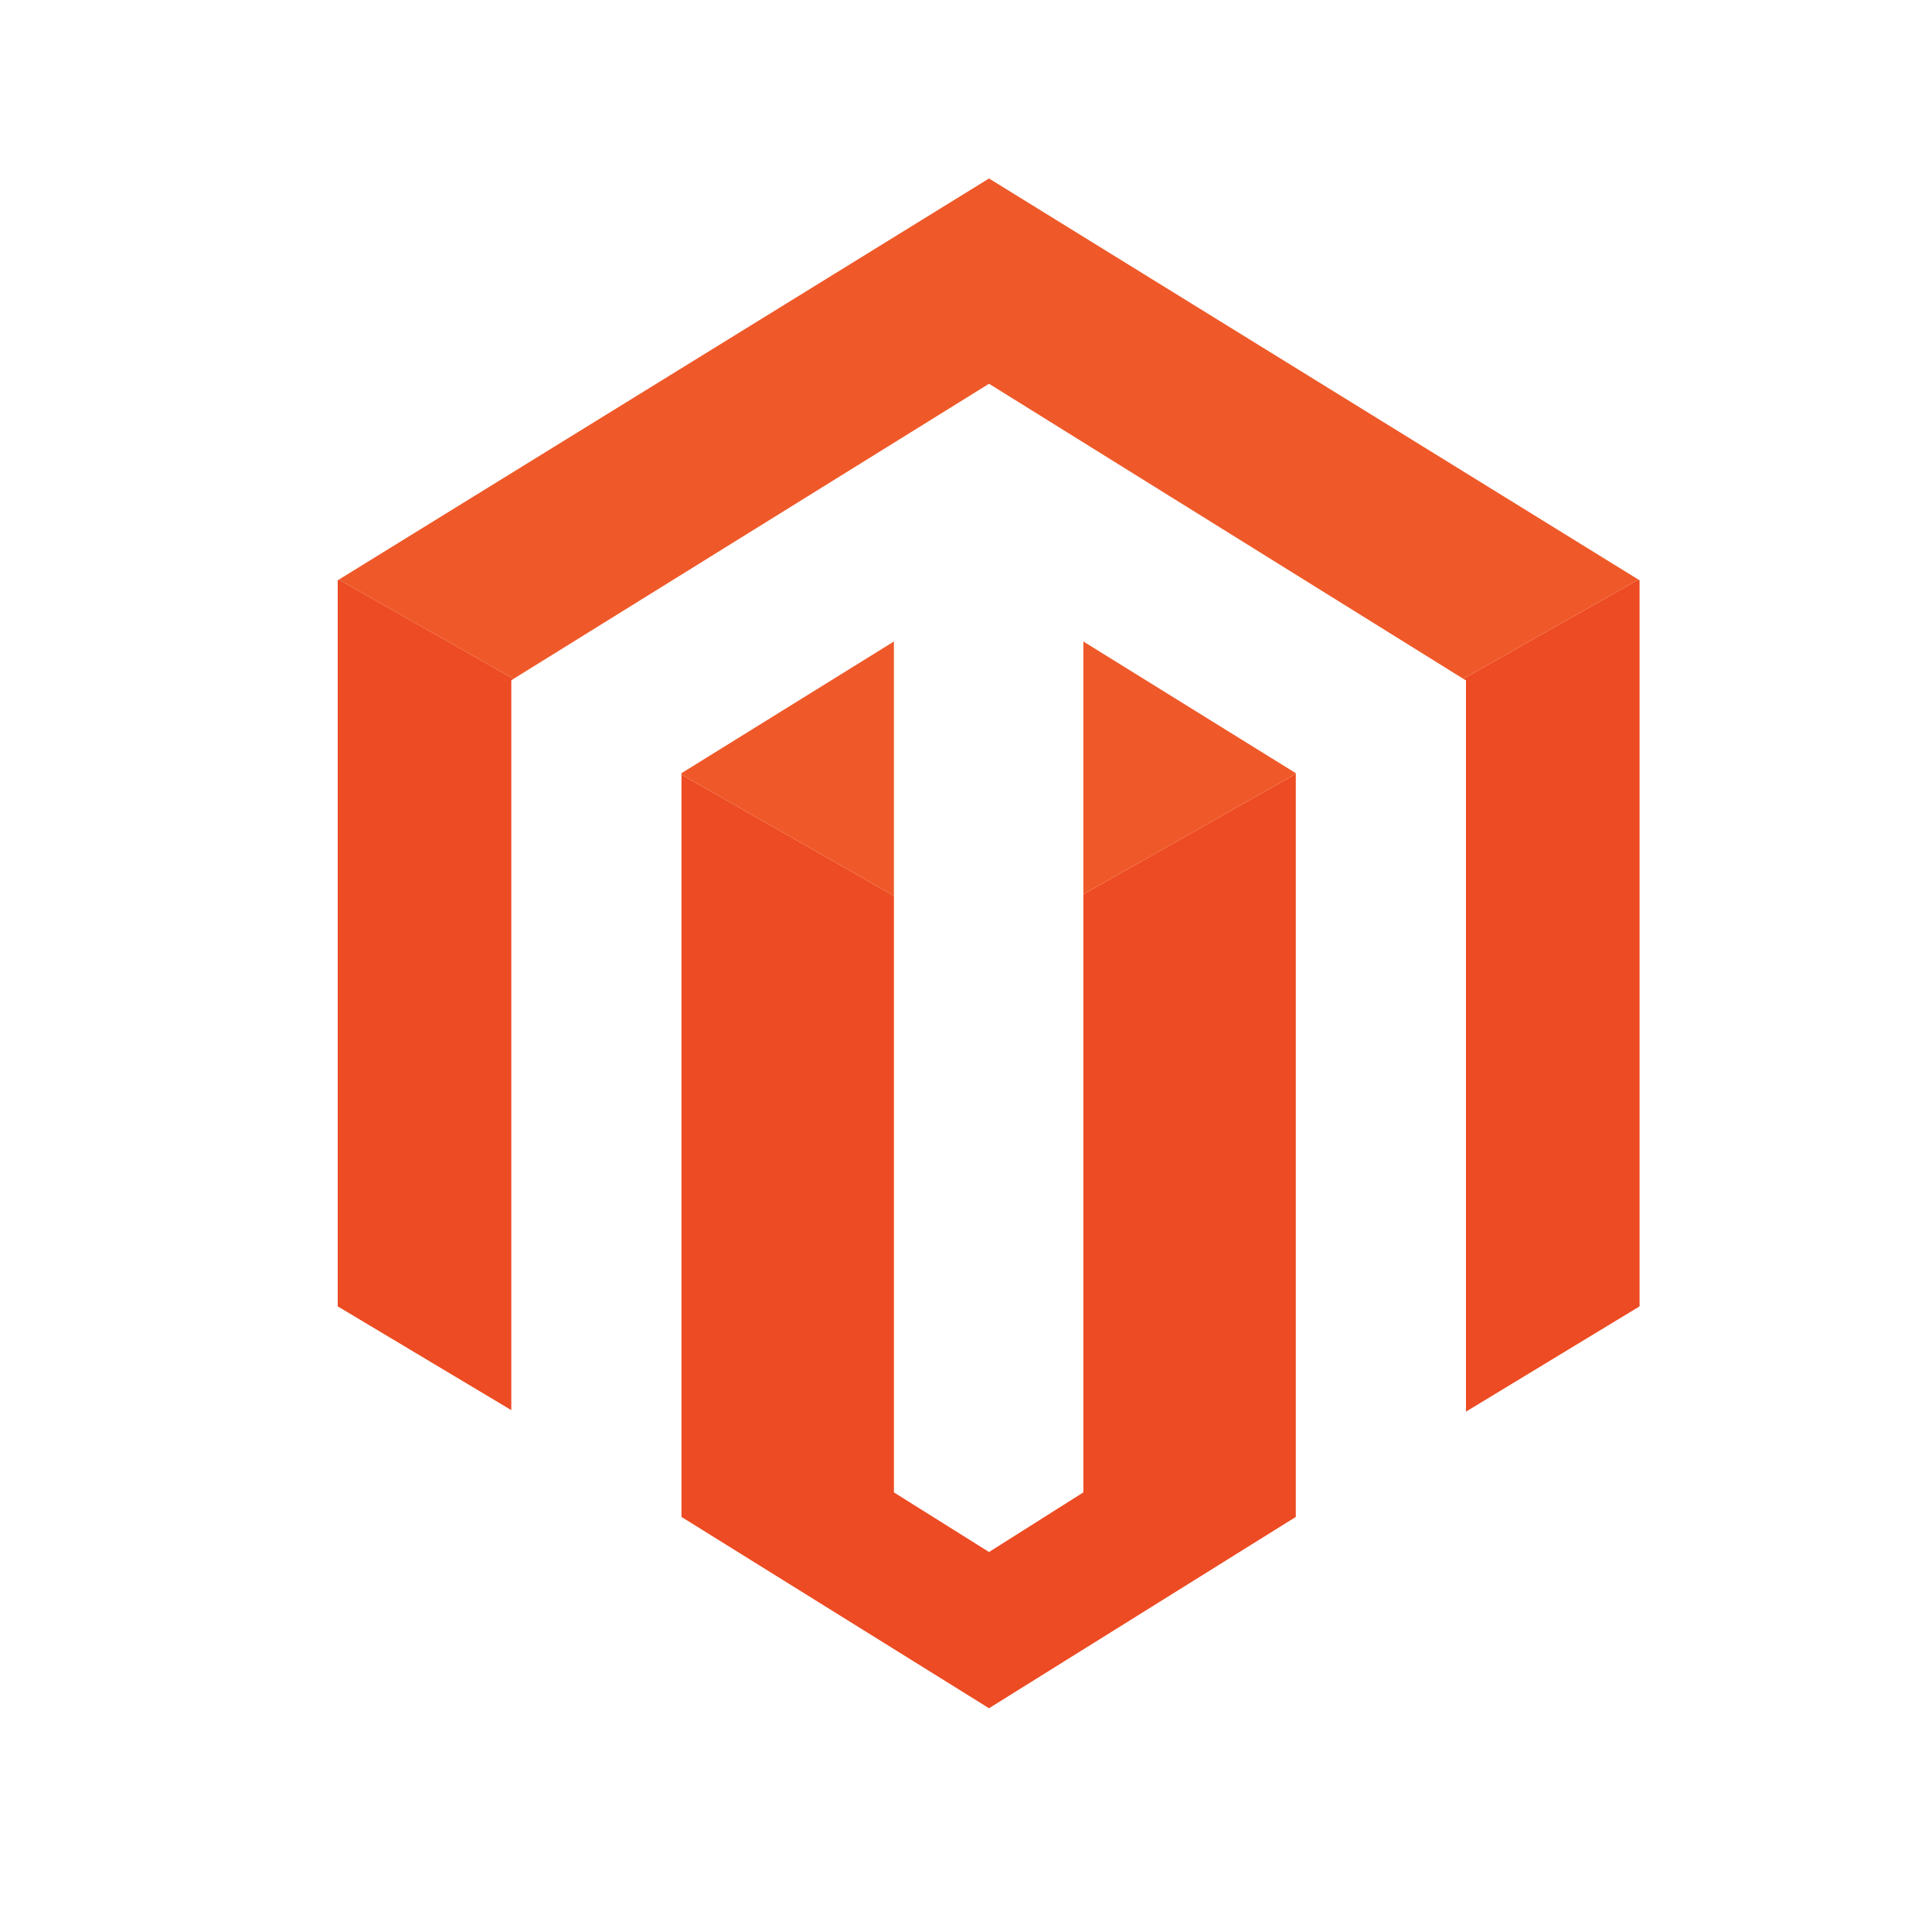
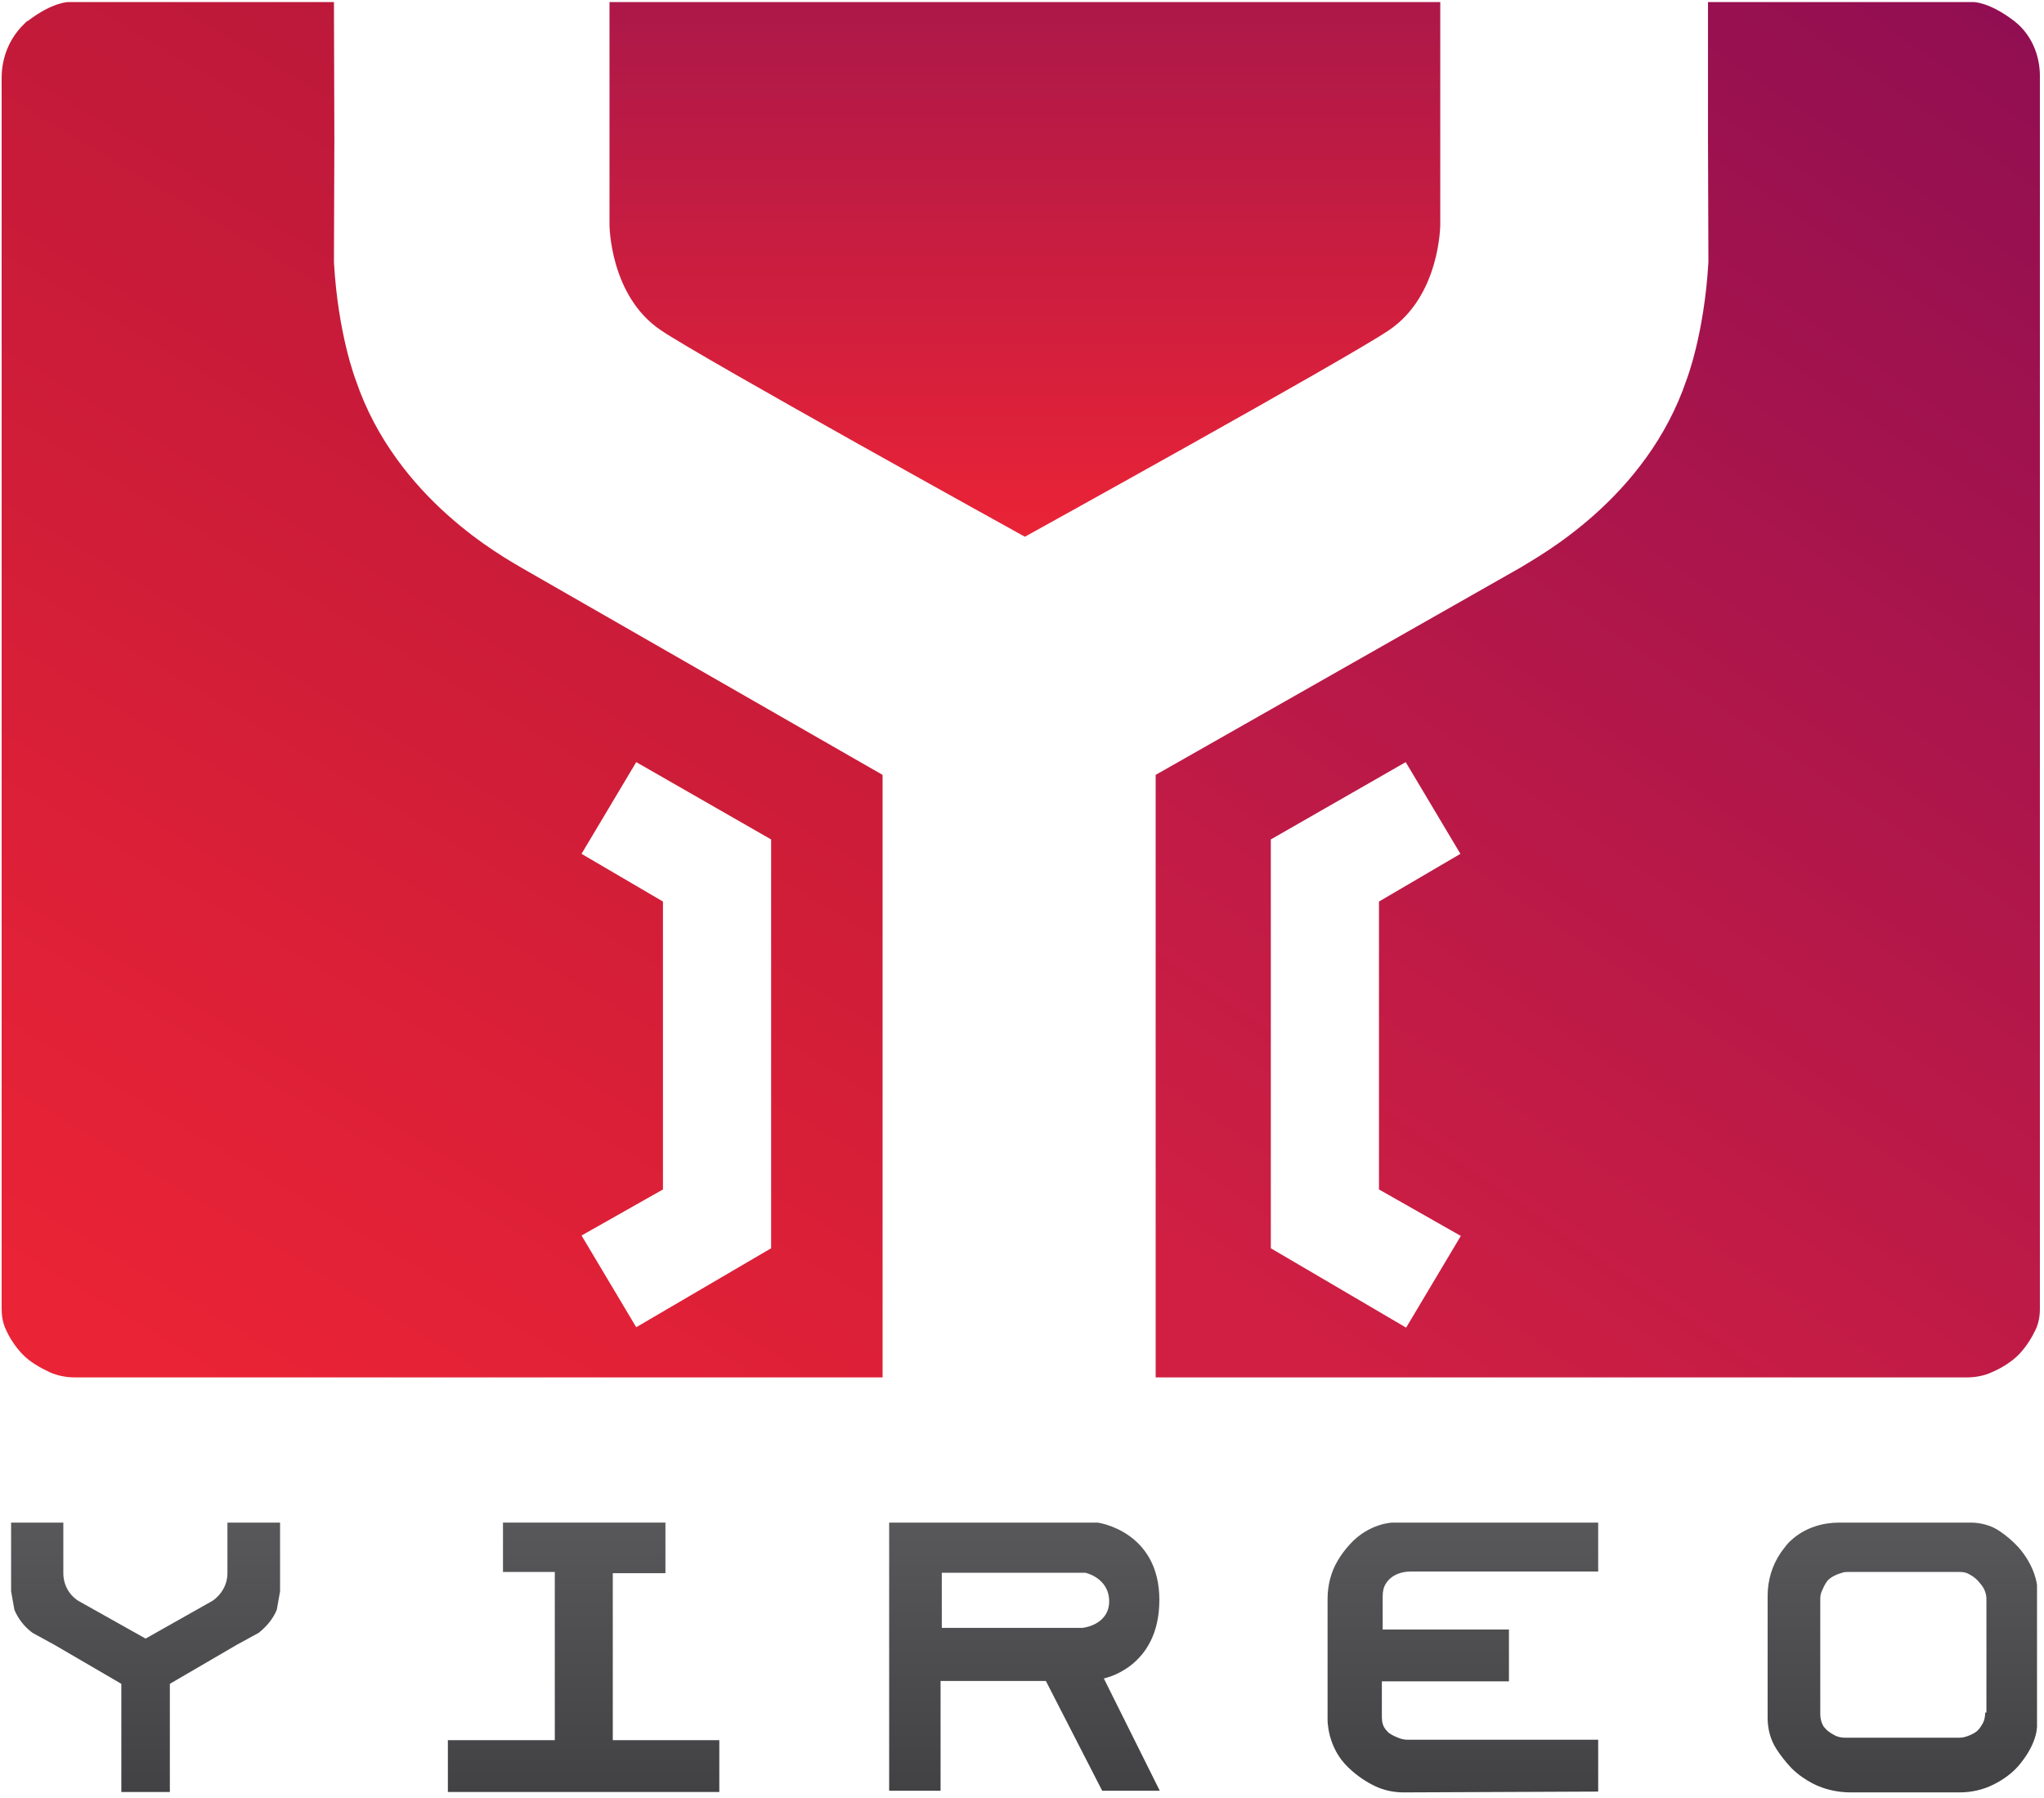
- <svg xmlns="http://www.w3.org/2000/svg" width="512" height="512" viewBox="0 0 512 512">
-   <path fill="#ED4B23" d="M89.5 153.8v192.4l46 27.5V180.3l.6-.4-46.3-26.3zM387.8 179.9l.7.4v193.8l46-27.9V153.8l-.3-.2zM287.1 395.5l-25 15.8-25.2-15.8V237.4l-56.3-32.1V402l81.5 50.7 81.3-50.7V205.1L287.1 237z" />
-   <path fill="#EF5929" d="M262.1 47.3L89.8 153.6l46.3 26.3 126-78.2 125.7 78.2 46.4-26.3z" />
-   <path fill="#EF5929" d="M236.9 170l-56.3 34.9v.4l56.3 32.1zM287.1 170v67l56.3-31.9v-.2z" />
+ <svg xmlns="http://www.w3.org/2000/svg" fill-rule="evenodd" stroke-miterlimit="1.414" viewBox="0 0 497 437" clip-rule="evenodd" stroke-linejoin="round">
+   <g fill-rule="nonzero">
+     <path fill="url(#a)" d="M126.9 138.1c-4.3-2.6-30.6-16.7-40.4-45.7 0 0-4.3-11-5.3-28.6l.1-29.8L81.2.5H16.6S12.8.5 6.9 5c-.2.1-.4.2-.5.3l-.6.6C2.3 9.3.4 14 .4 18.9v299.4c0 1.7.3 3.4 1 4.9.8 1.8 2.1 4 4 6s4.5 3.4 6.6 4.4c2 .9 4.1 1.3 6.2 1.3h196.4V188.4l-87.7-50.3zm60.6 165.4l-32.8 19.2-13.3-22.3 19.8-11.2v-70l-19.8-11.6 13.3-22.3 32.8 18.8v99.4z" />
+     <path fill="url(#b)" d="M490.7 5.9c-.2-.2-.4-.3-.6-.5-.1-.1-.3-.3-.5-.4-5.9-4.5-9.7-4.5-9.7-4.5h-64.6V34l.1 29.7c-1 17.6-5.3 28.6-5.3 28.6-9.8 29-36.1 43-40.4 45.7L281 188.4v146.5h197.2c2.1 0 4.3-.4 6.2-1.3 2.1-.9 4.7-2.4 6.6-4.4 1.9-2 3.2-4.3 4-6 .7-1.5 1-3.2 1-4.9V18.9c.1-4.9-1.7-9.7-5.3-13zM355.2 300.5l-13.3 22.3-32.9-19.3v-99.4l32.8-18.8 13.3 22.3-19.8 11.6v70l19.9 11.3z" />
+     <path fill="url(#c)" d="M249.2.5h-101v54.1s0 17.3 12.5 25.7c10.2 6.9 88.5 50.2 88.5 50.2s78.3-43.3 88.5-50.2c12.5-8.4 12.5-25.7 12.5-25.7V.5h-101z" />
+   </g>
+   <g fill-rule="nonzero">
+     <path fill="url(#d)" d="M55.3 370.2v12.3c0 2.7-1.4 5.2-3.6 6.7l-16.3 9.2-16.4-9.2c-2.3-1.5-3.6-4-3.6-6.7v-12.3H2.7v16.7l.8 4.5c.9 2.2 2.5 4.2 4.4 5.6l5.3 2.9 16.3 9.5v26.3h11.8v-26.3l16.3-9.5 5.3-2.9c1.9-1.5 3.5-3.4 4.4-5.6l.8-4.5v-16.7H55.3z" />
+     <path fill="url(#e)" d="M122.3 370.2h39.5v12.3H149v40.6h25.9v12.6h-66v-12.6h26v-40.9h-12.6v-12" />
+     <path fill="url(#f)" d="M281.9 389c0-16.8-15-18.8-15-18.8h-50.7v65.2h12.5v-26.7h25.6l13.7 26.7h14l-13.6-27.3c-.2 0 13.5-2.4 13.5-19.1zm-18.7 6.8H229v-13.4h34.9s5.8 1.2 5.8 7c-.1 5.8-6.5 6.4-6.5 6.4z" />
+     <path fill="url(#g)" d="M388.5 370.2h-49.9s-5.7.1-10.4 5.3c-1.2 1.3-2.2 2.7-2.9 3.9-1.7 2.8-2.5 6.1-2.5 9.4V418s-.2 6.8 5.1 11.8c2.3 2.2 4.6 3.6 6.5 4.5 2.1 1 4.5 1.5 6.9 1.5l47.3-.2V423h-46.2c-.7 0-1.5-.1-2.2-.4-.8-.3-1.7-.7-2.4-1.2-.3-.2-.5-.5-.8-.8-.7-.8-1-1.9-1-3v-8.8h30.9v-12.6h-30.7v-8.1c0-1.1.2-2.2.8-3.1.3-.5.8-1.1 1.4-1.5l.1-.1c1.3-.9 2.9-1.3 4.5-1.3h45.6v-11.9h-.1z" />
+     <path fill="url(#h)" d="M495.3 419.3v-33.9s-.4-4.6-4.6-9.3c-1.5-1.6-3-2.8-4.3-3.7-2.1-1.5-4.7-2.2-7.3-2.2h-31.9c-4 0-7.9 1.2-11 3.7-.7.6-1.4 1.2-2 2-.4.5-.8 1.1-1.2 1.6-2.1 3.1-3.2 6.7-3.2 10.5v29.7c0 2.7.7 5.3 2.1 7.5.9 1.4 2.1 3 3.7 4.7 1.6 1.6 3.4 2.8 5.1 3.7 2.9 1.5 6.1 2.2 9.4 2.2h26.3c2.9 0 5.7-.6 8.3-1.9 2.2-1.1 4.8-2.8 6.7-5.3 4.3-5.4 3.9-9.3 3.9-9.3zm-12.6-2.9c0 1-.2 2-.7 2.8-.3.5-.6 1-1 1.4-.5.6-1.5 1.1-2.3 1.4-.7.3-1.5.5-2.2.5h-27.9c-.9 0-1.9-.2-2.7-.7-.4-.2-.9-.5-1.4-.9-.4-.3-.7-.7-1-1-.6-.9-.9-2-.9-3.1v-28c0-.7.1-1.4.4-2 .3-.7.7-1.6 1.3-2.4.8-1 2.5-1.7 3.6-2 .5-.2 1.1-.2 1.7-.2h26.8c.8 0 1.6.1 2.3.5.6.3 1.4.8 2.1 1.5.4.5.8.9 1.1 1.3.7 1 1.1 2.1 1.1 3.3v27.6h-.3z" />
+   </g>
+   <defs>
+     <linearGradient id="a" x2="1" gradientUnits="userSpaceOnUse" gradientTransform="rotate(-58.75 293.54 139.71) scale(371.6)">
+       <stop offset="0%" stop-color="#ea2336" />
+       <stop offset="100%" stop-color="#b2163b" />
+     </linearGradient>
+     <linearGradient id="b" x2="1" gradientUnits="userSpaceOnUse" gradientTransform="matrix(215 -300.96 300.96 215 281 301.46)">
+       <stop offset="0%" stop-color="#d01f42" />
+       <stop offset="100%" stop-color="#900e52" />
+     </linearGradient>
+     <linearGradient id="c" x2="1" gradientUnits="userSpaceOnUse" gradientTransform="matrix(0 -130 130 0 148.2 130.5)">
+       <stop offset="0%" stop-color="#ea2336" />
+       <stop offset="100%" stop-color="#ac1849" />
+     </linearGradient>
+     <linearGradient id="d" x2="1" gradientUnits="userSpaceOnUse" gradientTransform="matrix(0 65.5 -65.5 0 2.7 370.2)">
+       <stop offset="0%" stop-color="#58585a" />
+       <stop offset="100%" stop-color="#424143" />
+     </linearGradient>
+     <linearGradient id="e" x2="1" gradientUnits="userSpaceOnUse" gradientTransform="matrix(0 65.5 -65.5 0 108.9 370.2)">
+       <stop offset="0%" stop-color="#58585a" />
+       <stop offset="100%" stop-color="#424143" />
+     </linearGradient>
+     <linearGradient id="f" x2="1" gradientUnits="userSpaceOnUse" gradientTransform="rotate(90 -77 293.2) scale(65.2)">
+       <stop offset="0%" stop-color="#58585a" />
+       <stop offset="100%" stop-color="#424143" />
+     </linearGradient>
+     <linearGradient id="g" x2="1" gradientUnits="userSpaceOnUse" gradientTransform="rotate(90 -23.7 346.5) scale(65.6)">
+       <stop offset="0%" stop-color="#58585a" />
+       <stop offset="100%" stop-color="#424143" />
+     </linearGradient>
+     <linearGradient id="h" x2="1" gradientUnits="userSpaceOnUse" gradientTransform="rotate(90 29.8 400) scale(65.6)">
+       <stop offset="0%" stop-color="#58585a" />
+       <stop offset="100%" stop-color="#424143" />
+     </linearGradient>
+   </defs>
</svg>
